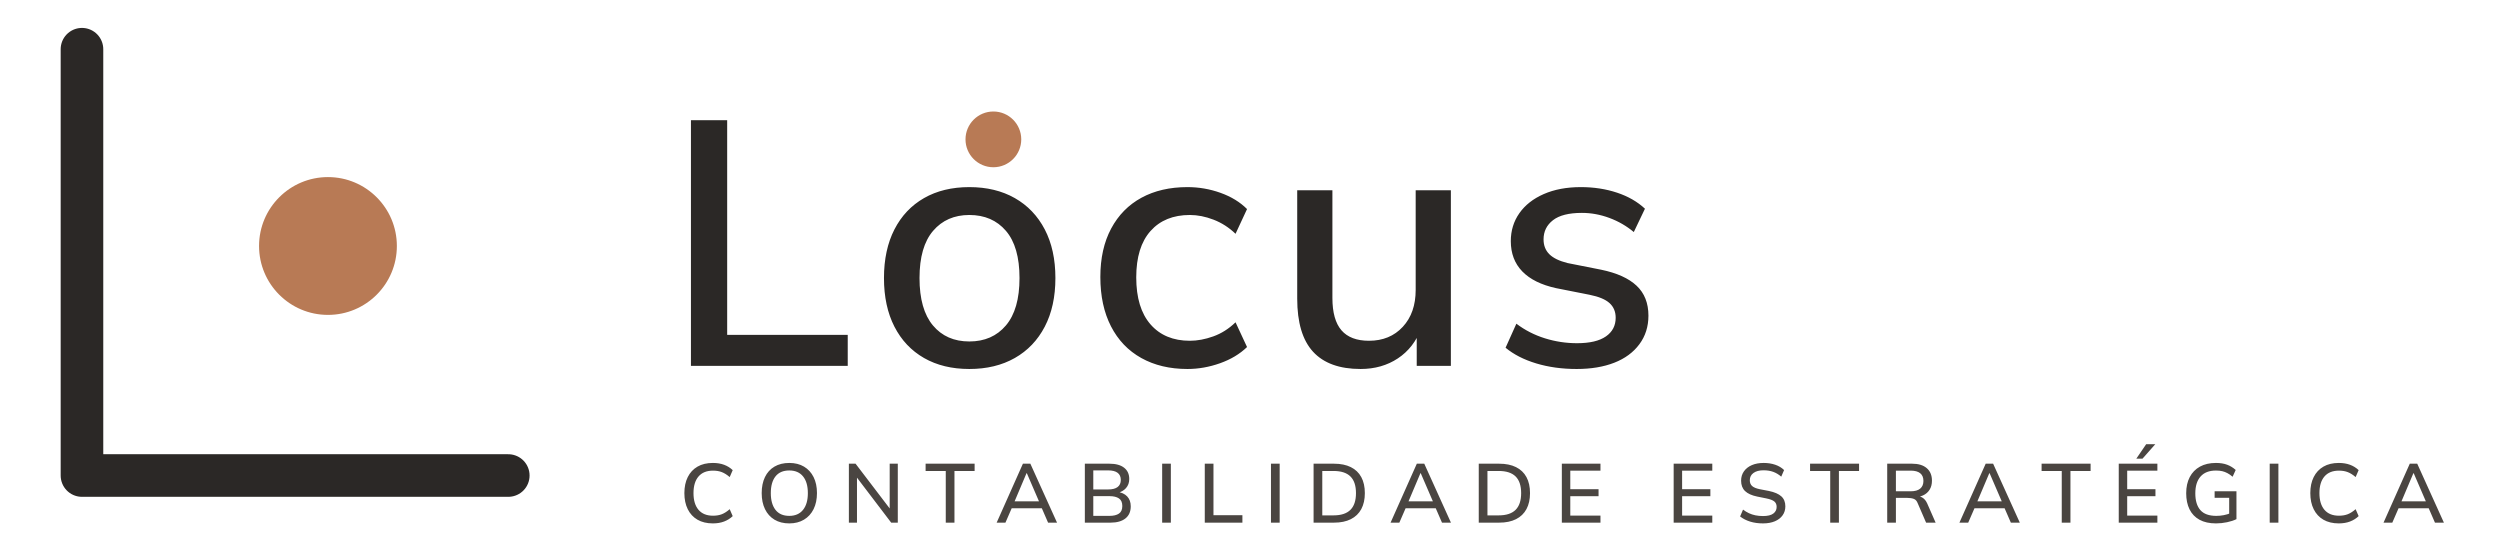
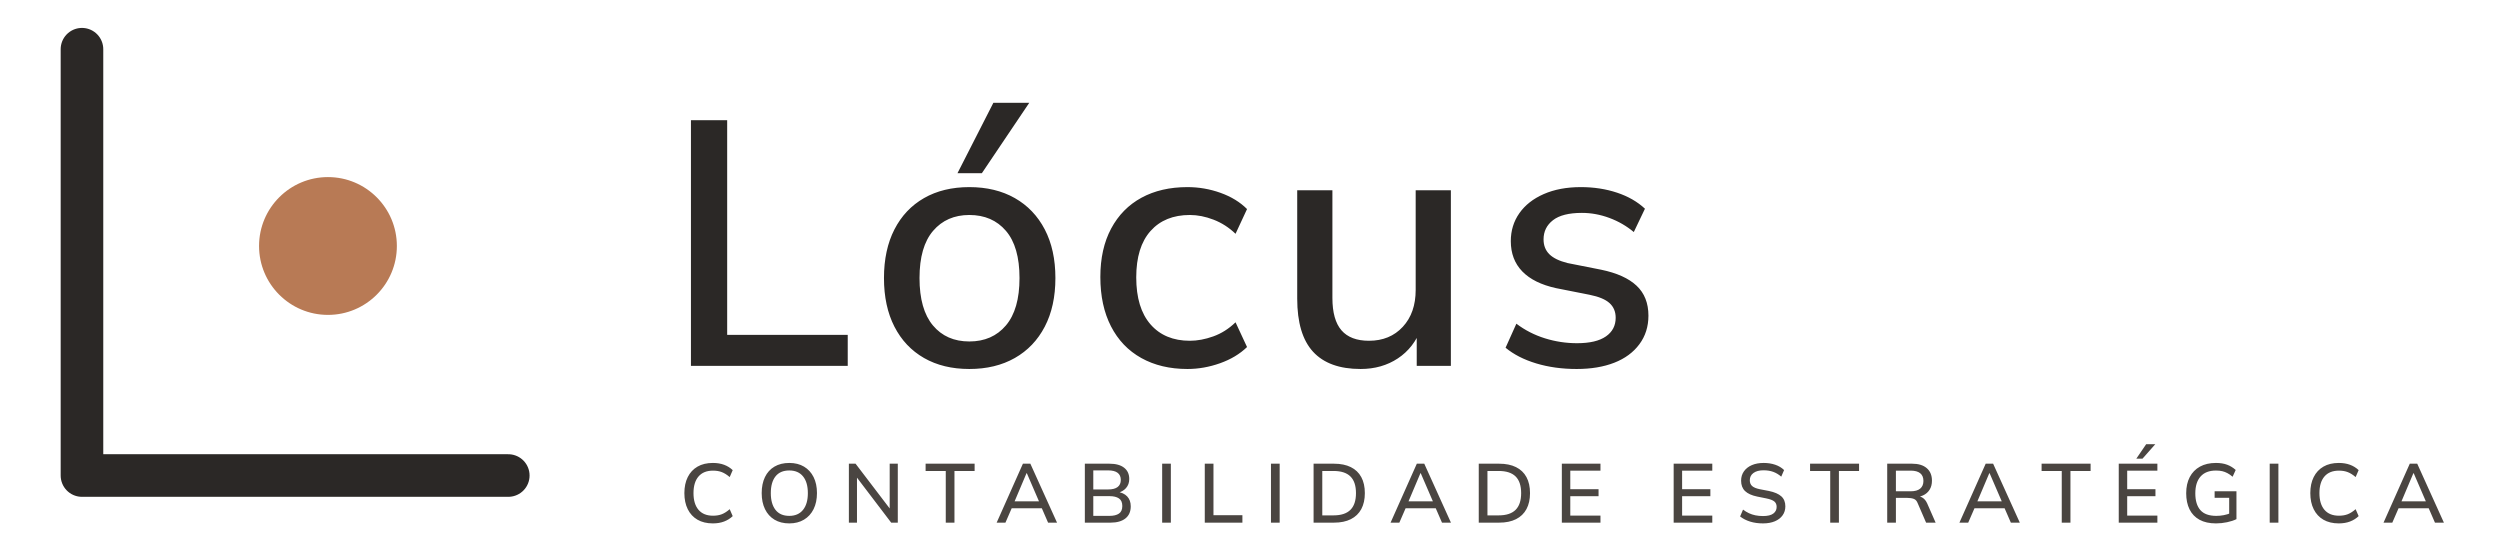
<svg xmlns="http://www.w3.org/2000/svg" viewBox="0 0 287 64" width="287" height="64" role="img" aria-label="Lócus Contabilidade Estratégica">
  <path d="M9.41 5.65 V54.59 H58.35" fill="none" stroke="#2B2826" stroke-width="4.89" stroke-linecap="round" stroke-linejoin="round" />
  <circle cx="37.65" cy="28.24" r="7.91" fill="#B87A55" />
-   <path fill="#2B2826" d="M79.32 42.0V13.8H83.48V38.44H97.32V42.0Z M111.28 42.36Q108.28 42.36 106.08 41.1Q103.88 39.84 102.68 37.5Q101.48 35.16 101.48 31.92Q101.48 28.68 102.68 26.34Q103.88 24.0 106.08 22.74Q108.28 21.48 111.28 21.48Q114.28 21.48 116.5 22.74Q118.72 24.0 119.94 26.34Q121.16 28.68 121.16 31.92Q121.16 35.16 119.94 37.5Q118.72 39.84 116.5 41.1Q114.28 42.36 111.28 42.36ZM111.28 39.2Q113.92 39.2 115.48 37.36Q117.04 35.52 117.04 31.92Q117.04 28.32 115.48 26.5Q113.92 24.68 111.28 24.68Q108.68 24.68 107.12 26.5Q105.56 28.32 105.56 31.92Q105.56 35.52 107.1 37.36Q108.64 39.2 111.28 39.2Z M136.32 42.36Q133.28 42.36 131.02 41.1Q128.76 39.84 127.54 37.46Q126.32 35.08 126.32 31.8Q126.32 28.56 127.56 26.24Q128.8 23.92 131.04 22.7Q133.28 21.48 136.32 21.48Q138.28 21.48 140.12 22.14Q141.96 22.8 143.16 24.0L141.84 26.84Q140.72 25.76 139.32 25.22Q137.92 24.68 136.6 24.68Q133.72 24.68 132.08 26.52Q130.44 28.36 130.44 31.84Q130.44 35.36 132.08 37.24Q133.72 39.12 136.6 39.12Q137.88 39.12 139.28 38.62Q140.68 38.12 141.84 37.0L143.16 39.84Q141.92 41.04 140.06 41.7Q138.2 42.36 136.32 42.36Z M156.2 42.36Q152.56 42.36 150.74 40.38Q148.92 38.4 148.92 34.28V21.84H152.96V34.2Q152.96 36.72 154.0 37.92Q155.04 39.12 157.16 39.12Q159.56 39.12 161.04 37.52Q162.52 35.92 162.52 33.28V21.84H166.56V42.0H162.64V37.68H163.16Q162.32 39.92 160.48 41.14Q158.64 42.36 156.2 42.36Z M181.0 42.36Q178.48 42.36 176.36 41.72Q174.24 41.08 172.84 39.92L174.08 37.16Q175.56 38.28 177.36 38.84Q179.16 39.4 181.04 39.4Q183.24 39.4 184.36 38.62Q185.48 37.84 185.48 36.48Q185.48 35.44 184.78 34.8Q184.08 34.16 182.48 33.84L178.64 33.08Q176.08 32.52 174.76 31.16Q173.44 29.8 173.44 27.68Q173.44 25.88 174.42 24.48Q175.4 23.08 177.22 22.28Q179.04 21.48 181.48 21.48Q183.72 21.48 185.64 22.12Q187.56 22.76 188.84 23.96L187.56 26.64Q186.32 25.6 184.76 25.02Q183.2 24.44 181.6 24.44Q179.36 24.44 178.28 25.28Q177.2 26.12 177.2 27.48Q177.2 28.52 177.86 29.18Q178.52 29.84 179.96 30.2L183.8 30.96Q186.52 31.52 187.88 32.8Q189.24 34.08 189.24 36.24Q189.24 38.12 188.2 39.52Q187.16 40.92 185.32 41.64Q183.48 42.36 181.0 42.36Z" />
-   <circle cx="114.04" cy="16.00" r="3.20" fill="#B87A55" />
+   <path fill="#2B2826" d="M79.32 42.0V13.8H83.48V38.44H97.32V42.0Z M111.28 42.36Q108.28 42.36 106.08 41.1Q103.88 39.84 102.68 37.5Q101.48 35.16 101.48 31.92Q101.48 28.68 102.68 26.34Q103.88 24.0 106.08 22.74Q108.28 21.48 111.28 21.48Q114.28 21.48 116.5 22.74Q118.72 24.0 119.94 26.34Q121.16 28.68 121.16 31.92Q121.16 35.16 119.94 37.5Q118.72 39.84 116.5 41.1Q114.28 42.36 111.28 42.36ZM111.28 39.2Q113.92 39.2 115.48 37.36Q117.04 35.52 117.04 31.92Q117.04 28.32 115.48 26.5Q113.92 24.68 111.28 24.68Q108.68 24.68 107.12 26.5Q105.56 28.32 105.56 31.92Q105.56 35.52 107.1 37.36Q108.64 39.2 111.28 39.2ZM109.92 19.88 114.04 11.8H118.16L112.72 19.88Z M136.32 42.36Q133.28 42.36 131.02 41.1Q128.76 39.84 127.54 37.46Q126.32 35.08 126.32 31.8Q126.32 28.56 127.56 26.24Q128.8 23.92 131.04 22.7Q133.28 21.48 136.32 21.48Q138.28 21.48 140.12 22.14Q141.96 22.8 143.16 24.0L141.84 26.84Q140.72 25.76 139.32 25.22Q137.92 24.68 136.6 24.68Q133.72 24.68 132.08 26.52Q130.44 28.36 130.44 31.84Q130.44 35.36 132.08 37.24Q133.72 39.12 136.6 39.12Q137.88 39.12 139.28 38.62Q140.68 38.12 141.84 37.0L143.16 39.84Q141.92 41.04 140.06 41.7Q138.2 42.36 136.32 42.36Z M156.2 42.36Q152.56 42.36 150.74 40.38Q148.92 38.4 148.92 34.28V21.84H152.96V34.2Q152.96 36.72 154.0 37.92Q155.04 39.12 157.16 39.12Q159.56 39.12 161.04 37.52Q162.52 35.92 162.52 33.28V21.84H166.56V42.0H162.64V37.68H163.16Q162.32 39.92 160.48 41.14Q158.64 42.36 156.2 42.36Z M181.0 42.36Q178.48 42.36 176.36 41.72Q174.24 41.08 172.84 39.92L174.08 37.16Q175.56 38.28 177.36 38.84Q179.16 39.4 181.04 39.4Q183.24 39.4 184.36 38.62Q185.48 37.84 185.48 36.48Q185.48 35.44 184.78 34.8Q184.08 34.16 182.48 33.84L178.64 33.08Q176.08 32.52 174.76 31.16Q173.44 29.8 173.44 27.68Q173.44 25.88 174.42 24.48Q175.4 23.08 177.22 22.28Q179.04 21.48 181.48 21.48Q183.72 21.48 185.64 22.12Q187.56 22.76 188.84 23.96L187.56 26.64Q186.32 25.6 184.76 25.02Q183.2 24.44 181.6 24.44Q179.36 24.44 178.28 25.28Q177.2 26.12 177.2 27.48Q177.2 28.52 177.86 29.18Q178.52 29.84 179.96 30.2L183.8 30.96Q186.52 31.52 187.88 32.8Q189.24 34.08 189.24 36.24Q189.24 38.12 188.2 39.52Q187.16 40.92 185.32 41.64Q183.48 42.36 181.0 42.36Z" />
  <path fill="#4A4541" d="M81.84 60.086Q80.803 60.086 80.074 59.664Q79.344 59.242 78.955 58.459Q78.566 57.677 78.566 56.611Q78.566 55.546 78.955 54.768Q79.344 53.99 80.074 53.568Q80.803 53.146 81.84 53.146Q82.56 53.146 83.126 53.357Q83.693 53.568 84.115 53.971L83.77 54.768Q83.309 54.374 82.872 54.202Q82.435 54.029 81.859 54.029Q80.765 54.029 80.189 54.701Q79.613 55.373 79.613 56.611Q79.613 57.85 80.189 58.526Q80.765 59.203 81.859 59.203Q82.435 59.203 82.872 59.03Q83.309 58.858 83.77 58.454L84.115 59.251Q83.693 59.654 83.126 59.87Q82.56 60.086 81.84 60.086Z M87.442 56.611Q87.442 55.546 87.817 54.768Q88.191 53.99 88.906 53.568Q89.622 53.146 90.61 53.146Q91.59 53.146 92.3 53.568Q93.01 53.99 93.399 54.768Q93.788 55.546 93.788 56.602Q93.788 57.667 93.399 58.45Q93.01 59.232 92.295 59.659Q91.58 60.086 90.61 60.086Q89.622 60.086 88.911 59.659Q88.201 59.232 87.822 58.45Q87.442 57.667 87.442 56.611ZM88.489 56.611Q88.489 57.84 89.026 58.531Q89.564 59.222 90.61 59.222Q91.628 59.222 92.185 58.536Q92.742 57.85 92.742 56.611Q92.742 55.373 92.19 54.691Q91.638 54.01 90.61 54.01Q89.564 54.01 89.026 54.691Q88.489 55.373 88.489 56.611Z M97.451 60.0V53.232H98.219L102.376 58.685H102.136V53.232H103.067V60.0H102.309L98.162 54.547H98.382V60.0Z M108.574 60.0V54.067H106.26V53.232H111.886V54.067H109.572V60.0Z M114.416 60.0 117.43 53.232H118.285L121.347 60.0H120.32L119.485 58.08L119.907 58.349H115.808L116.259 58.08L115.424 60.0ZM117.843 54.326 116.384 57.773 116.154 57.552H119.562L119.37 57.773L117.882 54.326Z M124.54 60.0V53.232H127.362Q128.457 53.232 129.047 53.693Q129.638 54.154 129.638 54.989Q129.638 55.613 129.263 56.035Q128.889 56.458 128.236 56.602V56.458Q128.985 56.554 129.398 56.986Q129.81 57.418 129.81 58.128Q129.81 59.03 129.201 59.515Q128.591 60.0 127.487 60.0ZM125.51 59.222H127.382Q128.063 59.222 128.452 58.963Q128.841 58.704 128.841 58.09Q128.841 57.475 128.452 57.216Q128.063 56.957 127.382 56.957H125.51ZM125.51 56.189H127.209Q127.938 56.189 128.303 55.91Q128.668 55.632 128.668 55.094Q128.668 54.557 128.303 54.278Q127.938 54.0 127.209 54.0H125.51Z M133.416 60.0V53.232H134.414V60.0Z M138.308 60.0V53.232H139.306V59.146H142.628V60.0Z M145.907 60.0V53.232H146.906V60.0Z M150.799 60.0V53.232H153.142Q154.284 53.232 155.076 53.626Q155.868 54.019 156.276 54.773Q156.684 55.526 156.684 56.611Q156.684 57.686 156.276 58.445Q155.868 59.203 155.076 59.602Q154.284 60.0 153.142 60.0ZM151.798 59.165H153.084Q154.39 59.165 155.028 58.531Q155.666 57.898 155.666 56.611Q155.666 55.325 155.028 54.696Q154.39 54.067 153.084 54.067H151.798Z M159.637 60.0 162.651 53.232H163.506L166.568 60.0H165.541L164.706 58.08L165.128 58.349H161.029L161.48 58.08L160.645 60.0ZM163.064 54.326 161.605 57.773 161.374 57.552H164.782L164.59 57.773L163.102 54.326Z M169.761 60.0V53.232H172.103Q173.246 53.232 174.038 53.626Q174.83 54.019 175.238 54.773Q175.646 55.526 175.646 56.611Q175.646 57.686 175.238 58.445Q174.83 59.203 174.038 59.602Q173.246 60.0 172.103 60.0ZM170.759 59.165H172.046Q173.351 59.165 173.99 58.531Q174.628 57.898 174.628 56.611Q174.628 55.325 173.99 54.696Q173.351 54.067 172.046 54.067H170.759Z M179.299 60.0V53.232H183.734V54.029H180.269V56.16H183.514V56.966H180.269V59.194H183.734V60.0Z M192.136 60.0V53.232H196.571V54.029H193.106V56.16H196.35V56.966H193.106V59.194H196.571V60.0Z M202.394 60.086Q201.578 60.086 200.916 59.88Q200.254 59.674 199.764 59.29L200.1 58.502Q200.426 58.752 200.777 58.915Q201.127 59.078 201.526 59.16Q201.924 59.242 202.394 59.242Q203.201 59.242 203.58 58.954Q203.959 58.666 203.959 58.195Q203.959 57.792 203.695 57.571Q203.431 57.35 202.769 57.216L201.722 57.005Q200.791 56.813 200.335 56.376Q199.879 55.939 199.879 55.181Q199.879 54.566 200.206 54.106Q200.532 53.645 201.113 53.395Q201.694 53.146 202.471 53.146Q203.191 53.146 203.796 53.352Q204.401 53.558 204.814 53.962L204.487 54.72Q204.055 54.346 203.566 54.168Q203.076 53.99 202.452 53.99Q201.713 53.99 201.295 54.298Q200.878 54.605 200.878 55.133Q200.878 55.555 201.142 55.795Q201.406 56.035 202.02 56.16L203.066 56.362Q204.036 56.563 204.497 56.981Q204.958 57.398 204.958 58.128Q204.958 58.714 204.646 59.155Q204.334 59.597 203.758 59.842Q203.182 60.086 202.394 60.086Z M210.109 60.0V54.067H207.795V53.232H213.421V54.067H211.107V60.0Z M216.652 60.0V53.232H219.513Q220.598 53.232 221.193 53.746Q221.788 54.259 221.788 55.181Q221.788 55.786 221.519 56.218Q221.25 56.65 220.761 56.875Q220.271 57.101 219.609 57.101L219.762 56.947H220.022Q220.415 56.947 220.727 57.149Q221.039 57.35 221.241 57.792L222.21 60.0H221.116L220.156 57.782Q220.012 57.389 219.71 57.274Q219.407 57.158 218.966 57.158H217.65V60.0ZM217.65 56.4H219.35Q220.07 56.4 220.439 56.093Q220.809 55.786 220.809 55.21Q220.809 54.624 220.439 54.326Q220.07 54.029 219.35 54.029H217.65Z M224.942 60.0 227.957 53.232H228.811L231.874 60.0H230.846L230.011 58.08L230.434 58.349H226.334L226.786 58.08L225.95 60.0ZM228.37 54.326 226.91 57.773 226.68 57.552H230.088L229.896 57.773L228.408 54.326Z M236.689 60.0V54.067H234.375V53.232H240.001V54.067H237.687V60.0Z M243.232 60.0V53.232H247.667V54.029H244.202V56.16H247.446V56.966H244.202V59.194H247.667V60.0ZM245.248 52.656 246.381 50.995H247.427L245.958 52.656Z M254.393 60.086Q253.27 60.086 252.506 59.669Q251.743 59.251 251.359 58.474Q250.975 57.696 250.975 56.621Q250.975 55.546 251.383 54.768Q251.791 53.99 252.554 53.568Q253.318 53.146 254.393 53.146Q255.132 53.146 255.679 53.352Q256.226 53.558 256.658 53.952L256.303 54.73Q255.996 54.47 255.708 54.317Q255.42 54.163 255.113 54.091Q254.806 54.019 254.393 54.019Q253.231 54.019 252.626 54.701Q252.022 55.382 252.022 56.63Q252.022 57.898 252.602 58.56Q253.183 59.222 254.431 59.222Q254.863 59.222 255.286 59.141Q255.708 59.059 256.102 58.896L255.91 59.366V57.149H254.239V56.4H256.745V59.597Q256.303 59.818 255.665 59.952Q255.026 60.086 254.393 60.086Z M260.562 60.0V53.232H261.56V60.0Z M268.497 60.086Q267.46 60.086 266.73 59.664Q266.001 59.242 265.612 58.459Q265.223 57.677 265.223 56.611Q265.223 55.546 265.612 54.768Q266.001 53.99 266.73 53.568Q267.46 53.146 268.497 53.146Q269.217 53.146 269.783 53.357Q270.35 53.568 270.772 53.971L270.426 54.768Q269.966 54.374 269.529 54.202Q269.092 54.029 268.516 54.029Q267.422 54.029 266.846 54.701Q266.27 55.373 266.27 56.611Q266.27 57.85 266.846 58.526Q267.422 59.203 268.516 59.203Q269.092 59.203 269.529 59.03Q269.966 58.858 270.426 58.454L270.772 59.251Q270.35 59.654 269.783 59.87Q269.217 60.086 268.497 60.086Z M273.629 60.0 276.643 53.232H277.498L280.56 60.0H279.533L278.698 58.08L279.12 58.349H275.021L275.472 58.08L274.637 60.0ZM277.056 54.326 275.597 57.773 275.366 57.552H278.774L278.582 57.773L277.094 54.326Z" />
</svg>
